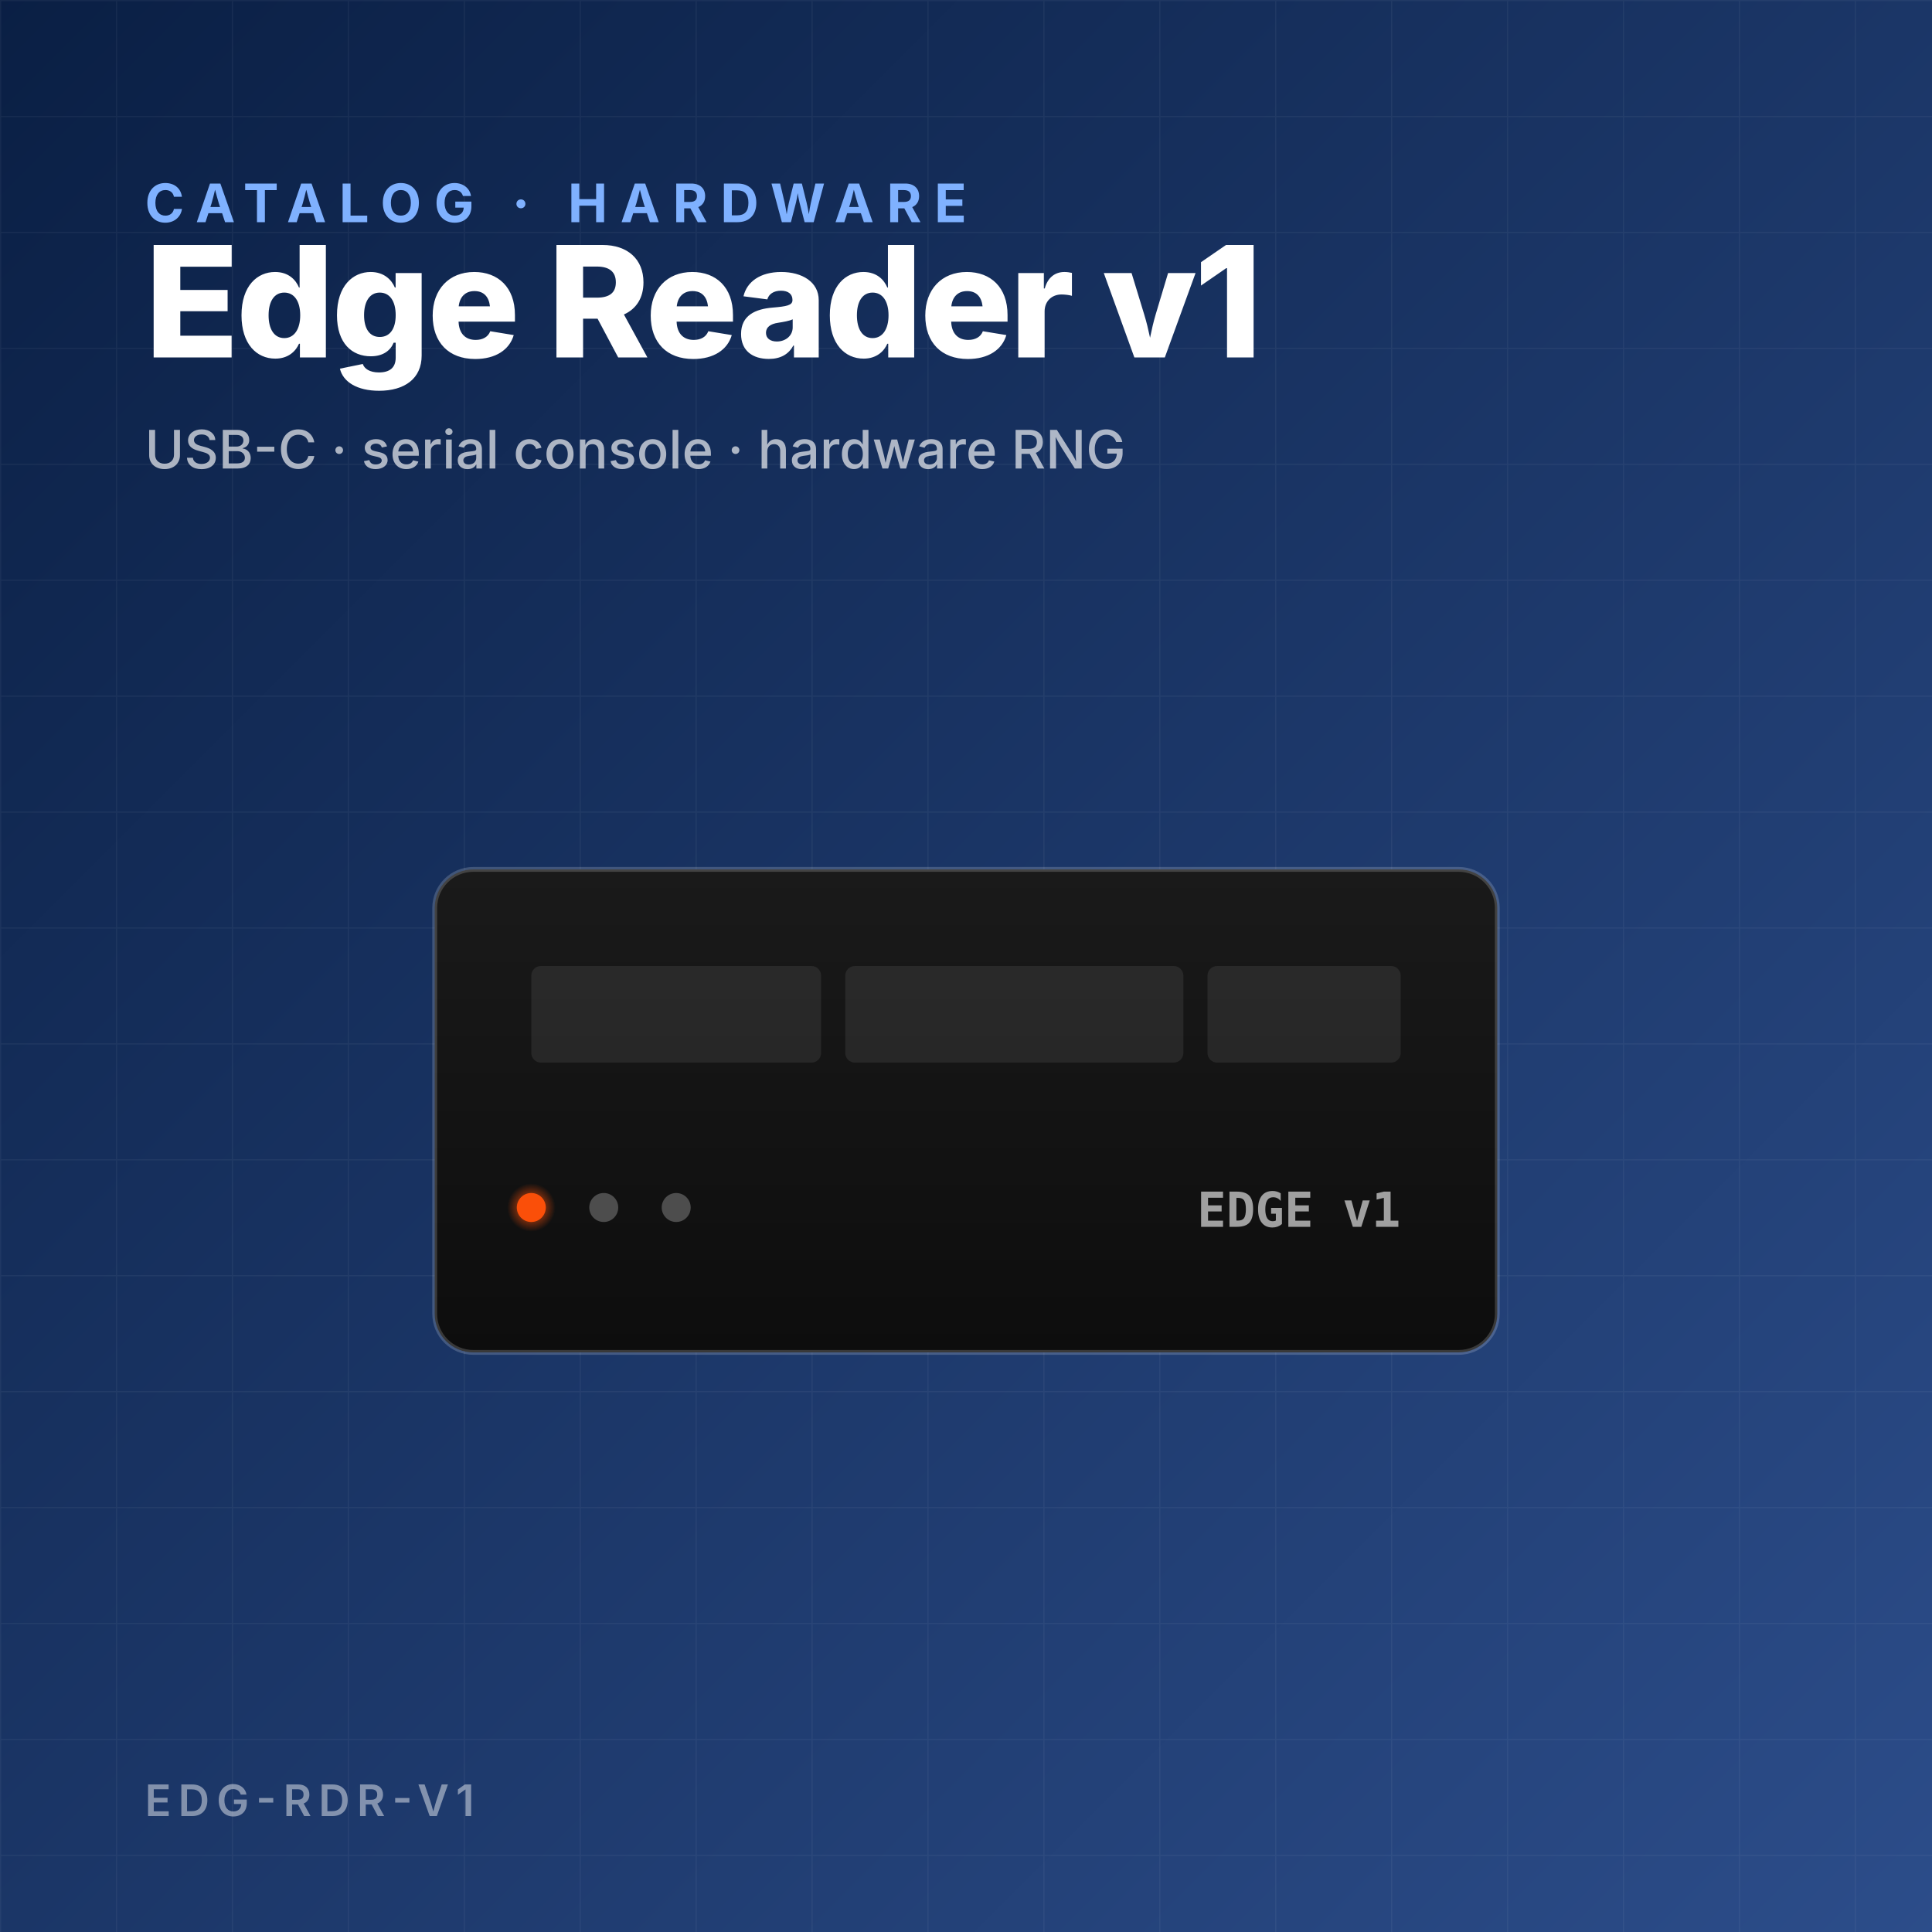
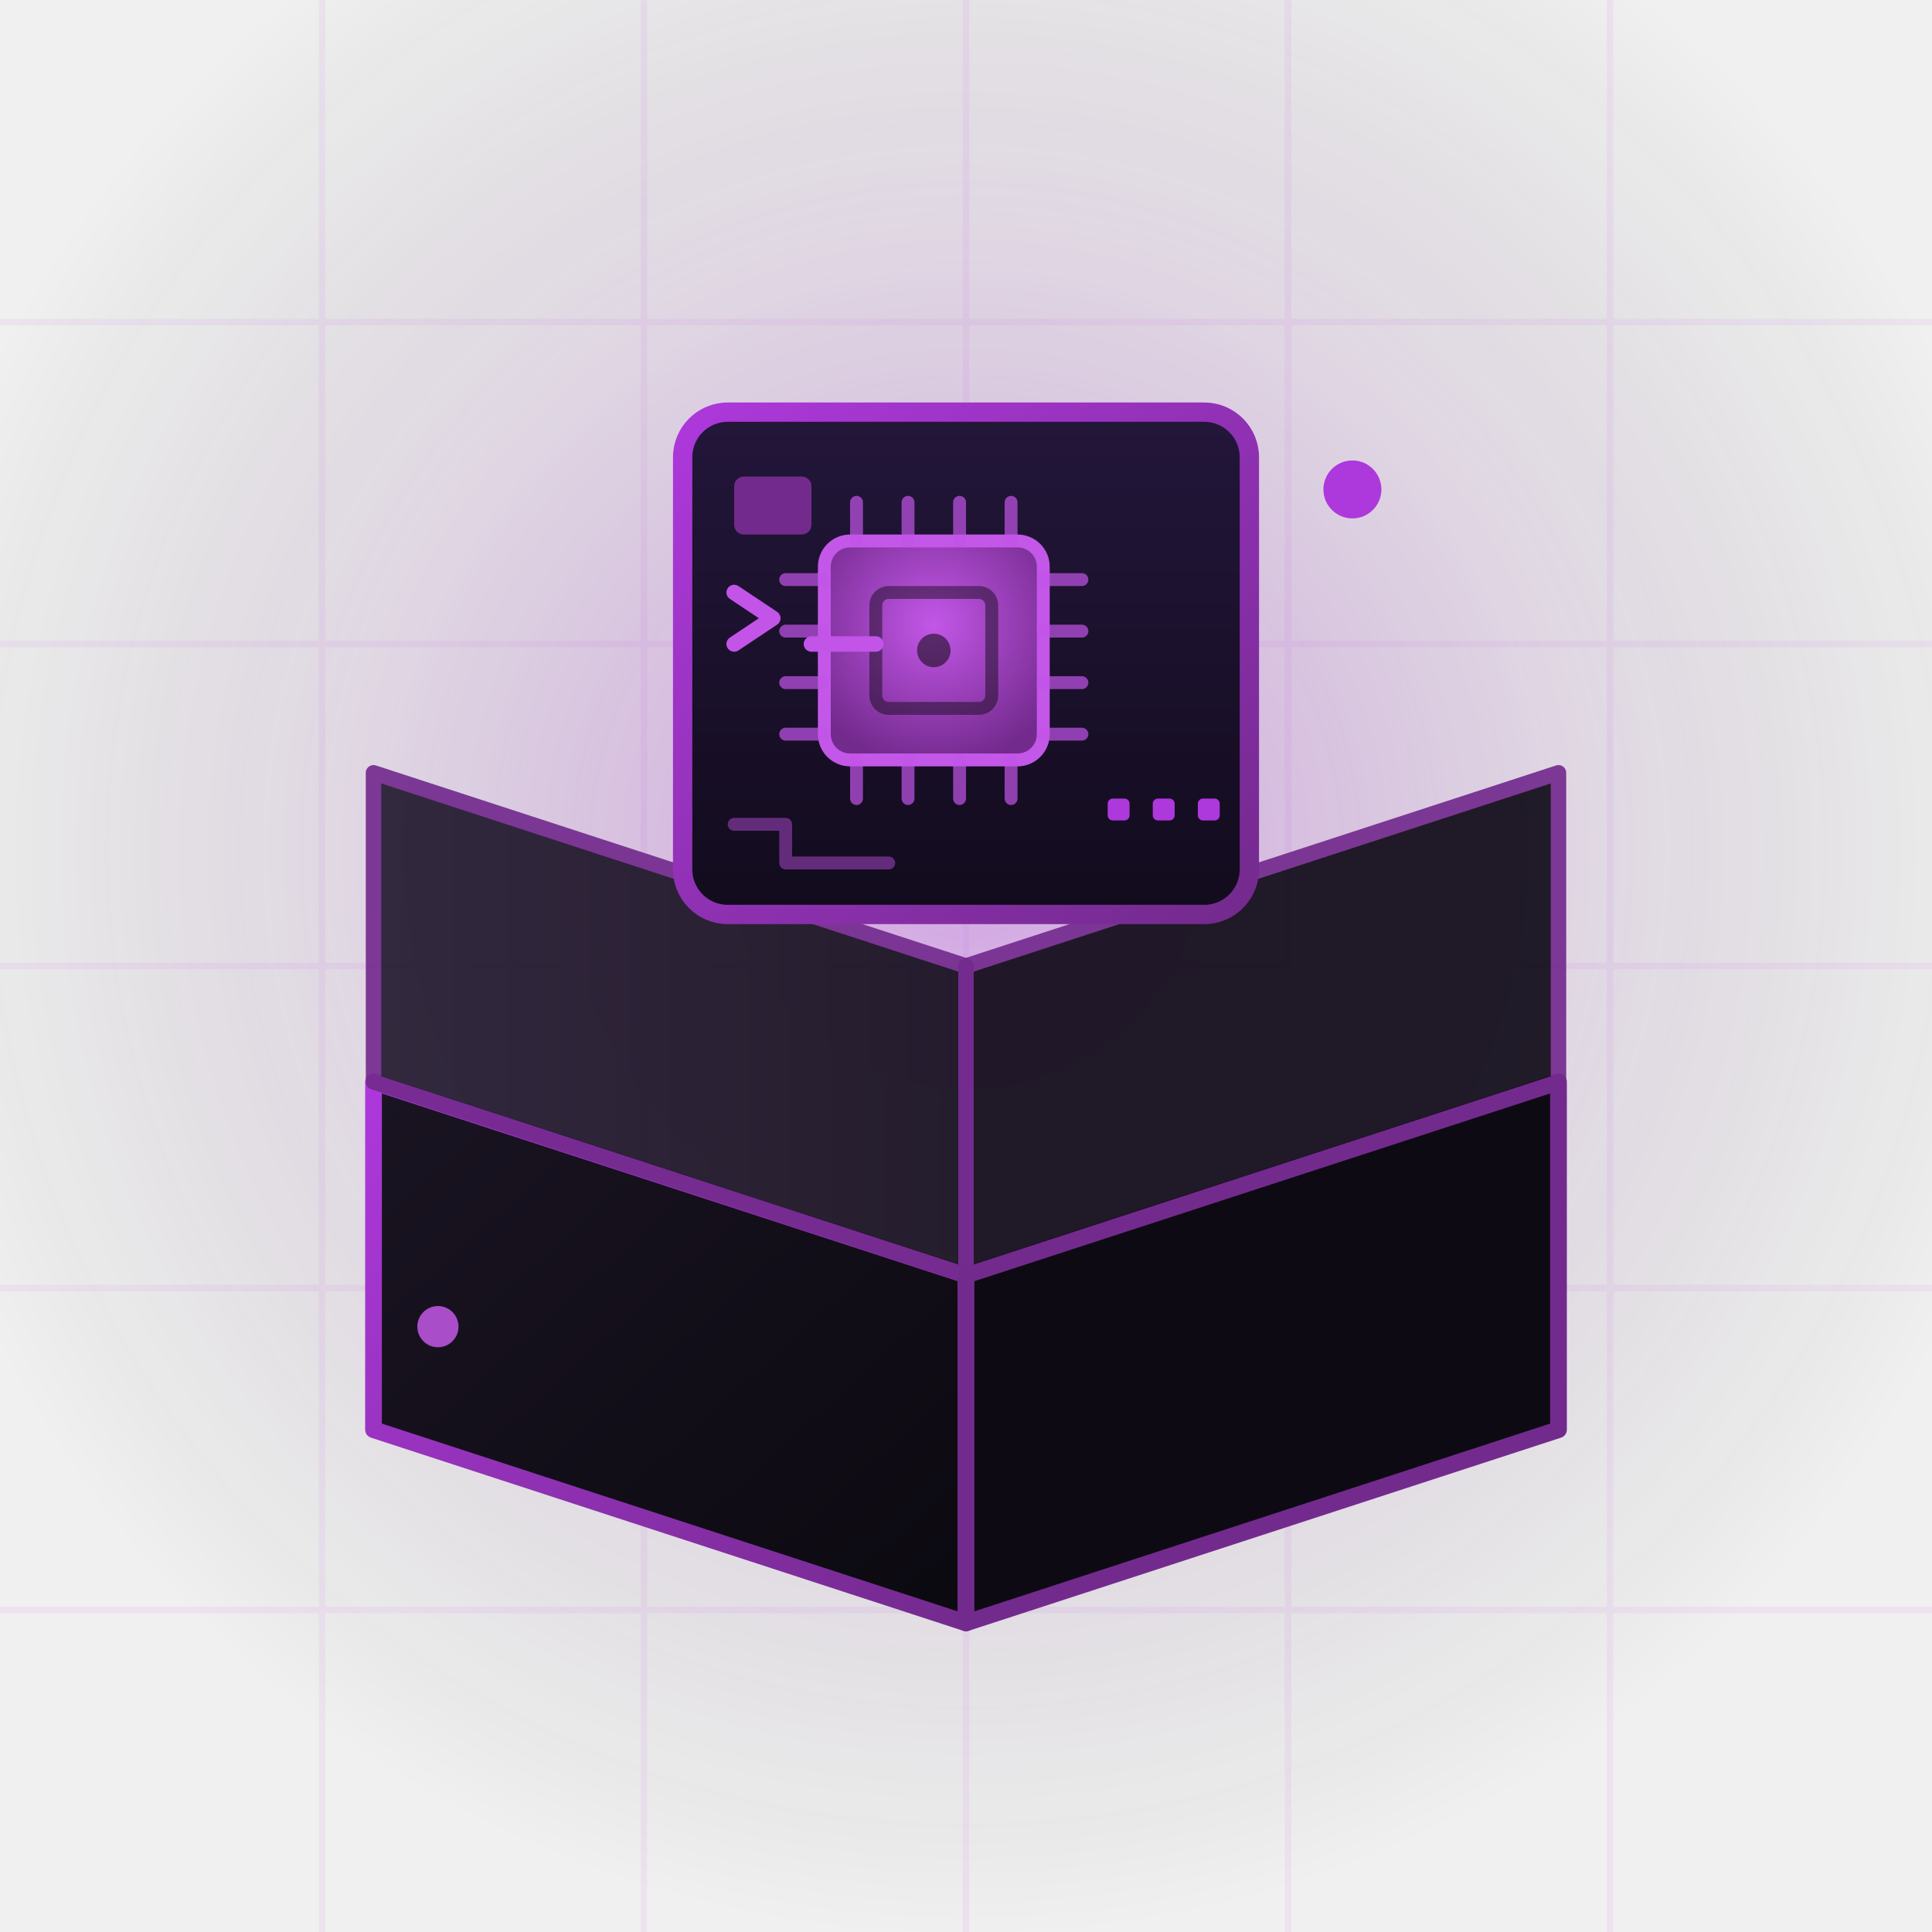
- <svg xmlns="http://www.w3.org/2000/svg" viewBox="0 0 800 800" role="img" aria-label="Edge Reader v1 — single-purpose serial console reader">
+ <svg xmlns="http://www.w3.org/2000/svg" viewBox="0 0 300 300" role="img" aria-label="Edge Node Dev Kit" color="#C254E8">
  <defs>
-     <linearGradient id="g" x1="0" y1="0" x2="1" y2="1">
-       <stop offset="0%" stop-color="#0a1f44" />
-       <stop offset="100%" stop-color="#2c4d8a" />
+     <radialGradient id="ek-glow" cx="50%" cy="44%" r="56%">
+       <stop offset="0%" stop-color="#AD38DB" stop-opacity="0.40" />
+       <stop offset="55%" stop-color="#732A8D" stop-opacity="0.13" />
+       <stop offset="100%" stop-color="#08080a" stop-opacity="0" />
+     </radialGradient>
+     <linearGradient id="ek-box" x1="0" y1="0" x2="1" y2="1">
+       <stop offset="0%" stop-color="#1a1422" />
+       <stop offset="100%" stop-color="#0b0910" />
    </linearGradient>
-     <linearGradient id="hwBody" x1="0" y1="0" x2="0" y2="1">
-       <stop offset="0%" stop-color="#1a1a1a" />
-       <stop offset="100%" stop-color="#0d0d0d" />
+     <linearGradient id="ek-boxtop" x1="0" y1="0" x2="1" y2="0">
+       <stop offset="0%" stop-color="#241a30" />
+       <stop offset="100%" stop-color="#150f1d" />
    </linearGradient>
-     <radialGradient id="led" cx="0.5" cy="0.5" r="0.5">
-       <stop offset="0%" stop-color="#fa4f09" stop-opacity="1" />
-       <stop offset="100%" stop-color="#fa4f09" stop-opacity="0" />
+     <linearGradient id="ek-board" x1="0" y1="0" x2="0" y2="1">
+       <stop offset="0%" stop-color="#23163a" />
+       <stop offset="100%" stop-color="#120b1d" />
+     </linearGradient>
+     <linearGradient id="ek-edge" x1="0" y1="0" x2="1" y2="1">
+       <stop offset="0%" stop-color="#AD38DB" />
+       <stop offset="100%" stop-color="#732A8D" />
+     </linearGradient>
+     <radialGradient id="ek-chip" cx="50%" cy="38%" r="65%">
+       <stop offset="0%" stop-color="#C357E8" />
+       <stop offset="100%" stop-color="#732A8D" />
    </radialGradient>
-     <pattern id="grid" width="48" height="48" patternUnits="userSpaceOnUse">
-       <path d="M48 0H0V48" fill="none" stroke="rgba(255,255,255,0.05)" stroke-width="1" />
-     </pattern>
  </defs>
-   <rect width="800" height="800" fill="url(#g)" />
-   <rect width="800" height="800" fill="url(#grid)" />
-   <g transform="translate(400,460)">
-     <rect x="-220" y="-100" width="440" height="200" rx="16" fill="url(#hwBody)" stroke="rgba(255,255,255,0.18)" stroke-width="2" />
-     <rect x="-180" y="-60" width="120" height="40" rx="4" fill="rgba(255,255,255,0.08)" />
-     <rect x="-50" y="-60" width="140" height="40" rx="4" fill="rgba(255,255,255,0.08)" />
-     <rect x="100" y="-60" width="80" height="40" rx="4" fill="rgba(255,255,255,0.08)" />
-     <circle cx="-180" cy="40" r="10" fill="url(#led)" />
-     <circle cx="-180" cy="40" r="6" fill="#fa4f09" />
-     <circle cx="-150" cy="40" r="6" fill="rgba(255,255,255,0.25)" />
-     <circle cx="-120" cy="40" r="6" fill="rgba(255,255,255,0.25)" />
-     <text x="180" y="48" font-family="ui-monospace, SF Mono, Consolas, monospace" font-size="20" font-weight="700" fill="rgba(255,255,255,0.6)" text-anchor="end">EDGE v1</text>
+   <rect width="300" height="300" fill="url(#ek-glow)" />
+   <g stroke="currentColor" stroke-opacity="0.08" stroke-width="1">
+     <path d="M0 50 H300 M0 100 H300 M0 150 H300 M0 200 H300 M0 250 H300 M50 0 V300 M100 0 V300 M150 0 V300 M200 0 V300 M250 0 V300" />
  </g>
-   <g font-family="ui-sans-serif, system-ui, -apple-system, Segoe UI, sans-serif" fill="#ffffff">
-     <text x="60" y="92" font-size="22" font-weight="700" letter-spacing="0.24em" fill="#7fb1ff">CATALOG · HARDWARE</text>
-     <text x="60" y="148" font-size="64" font-weight="800" letter-spacing="-0.02em">Edge Reader v1</text>
-     <text x="60" y="194" font-size="22" font-weight="500" fill="rgba(255,255,255,0.65)">USB-C · serial console · hardware RNG</text>
-     <text x="60" y="752" font-size="18" font-weight="600" letter-spacing="0.16em" fill="rgba(255,255,255,0.45)">EDG-RDR-V1</text>
+   <g stroke-linecap="round" stroke-linejoin="round">
+     <path d="M58 168 L150 198 L150 252 L58 222 Z" fill="url(#ek-box)" stroke="url(#ek-edge)" stroke-width="2.6" />
+     <path d="M242 168 L150 198 L150 252 L242 222 Z" fill="#0d0a14" stroke="#732A8D" stroke-width="2.6" />
+     <path d="M58 168 L150 198 L150 150 L58 120 Z" fill="url(#ek-boxtop)" stroke="#732A8D" stroke-width="2.4" opacity="0.92" />
+     <path d="M242 168 L150 198 L150 150 L242 120 Z" fill="#100b18" stroke="#732A8D" stroke-width="2.4" opacity="0.92" />
  </g>
+   <g stroke-linecap="round" stroke-linejoin="round">
+     <rect x="106" y="64" width="88" height="78" rx="7" fill="url(#ek-board)" stroke="url(#ek-edge)" stroke-width="3" />
+     <rect x="128" y="84" width="34" height="34" rx="4" fill="url(#ek-chip)" stroke="#C357E8" stroke-width="2" />
+     <rect x="136" y="92" width="18" height="18" rx="2" fill="none" stroke="#08080a" stroke-opacity="0.45" stroke-width="2" />
+     <circle cx="145" cy="101" r="2.6" fill="#08080a" fill-opacity="0.55" />
+     <g stroke="currentColor" stroke-width="2" stroke-opacity="0.7">
+       <path d="M133 84 V78 M141 84 V78 M149 84 V78 M157 84 V78" />
+       <path d="M133 118 V124 M141 118 V124 M149 118 V124 M157 118 V124" />
+       <path d="M128 90 H122 M128 98 H122 M128 106 H122 M128 114 H122" />
+       <path d="M162 90 H168 M162 98 H168 M162 106 H168 M162 114 H168" />
+     </g>
+     <rect x="114" y="74" width="12" height="9" rx="1.5" fill="#732A8D" />
+     <g fill="#AD38DB">
+       <rect x="172" y="124" width="3.4" height="3.4" rx="0.8" />
+       <rect x="179" y="124" width="3.4" height="3.4" rx="0.8" />
+       <rect x="186" y="124" width="3.4" height="3.4" rx="0.8" />
+     </g>
+     <path d="M114 128 L122 128 L122 134 L138 134" fill="none" stroke="currentColor" stroke-width="2" stroke-opacity="0.45" />
+     <path d="M114 92 L120 96 L114 100" fill="none" stroke="currentColor" stroke-width="2.4" />
+     <path d="M126 100 H136" stroke="currentColor" stroke-width="2.4" />
+   </g>
+   <circle cx="210" cy="76" r="4.5" fill="#AD38DB" />
+   <circle cx="68" cy="206" r="3.2" fill="#C357E8" fill-opacity="0.85" />
</svg>
